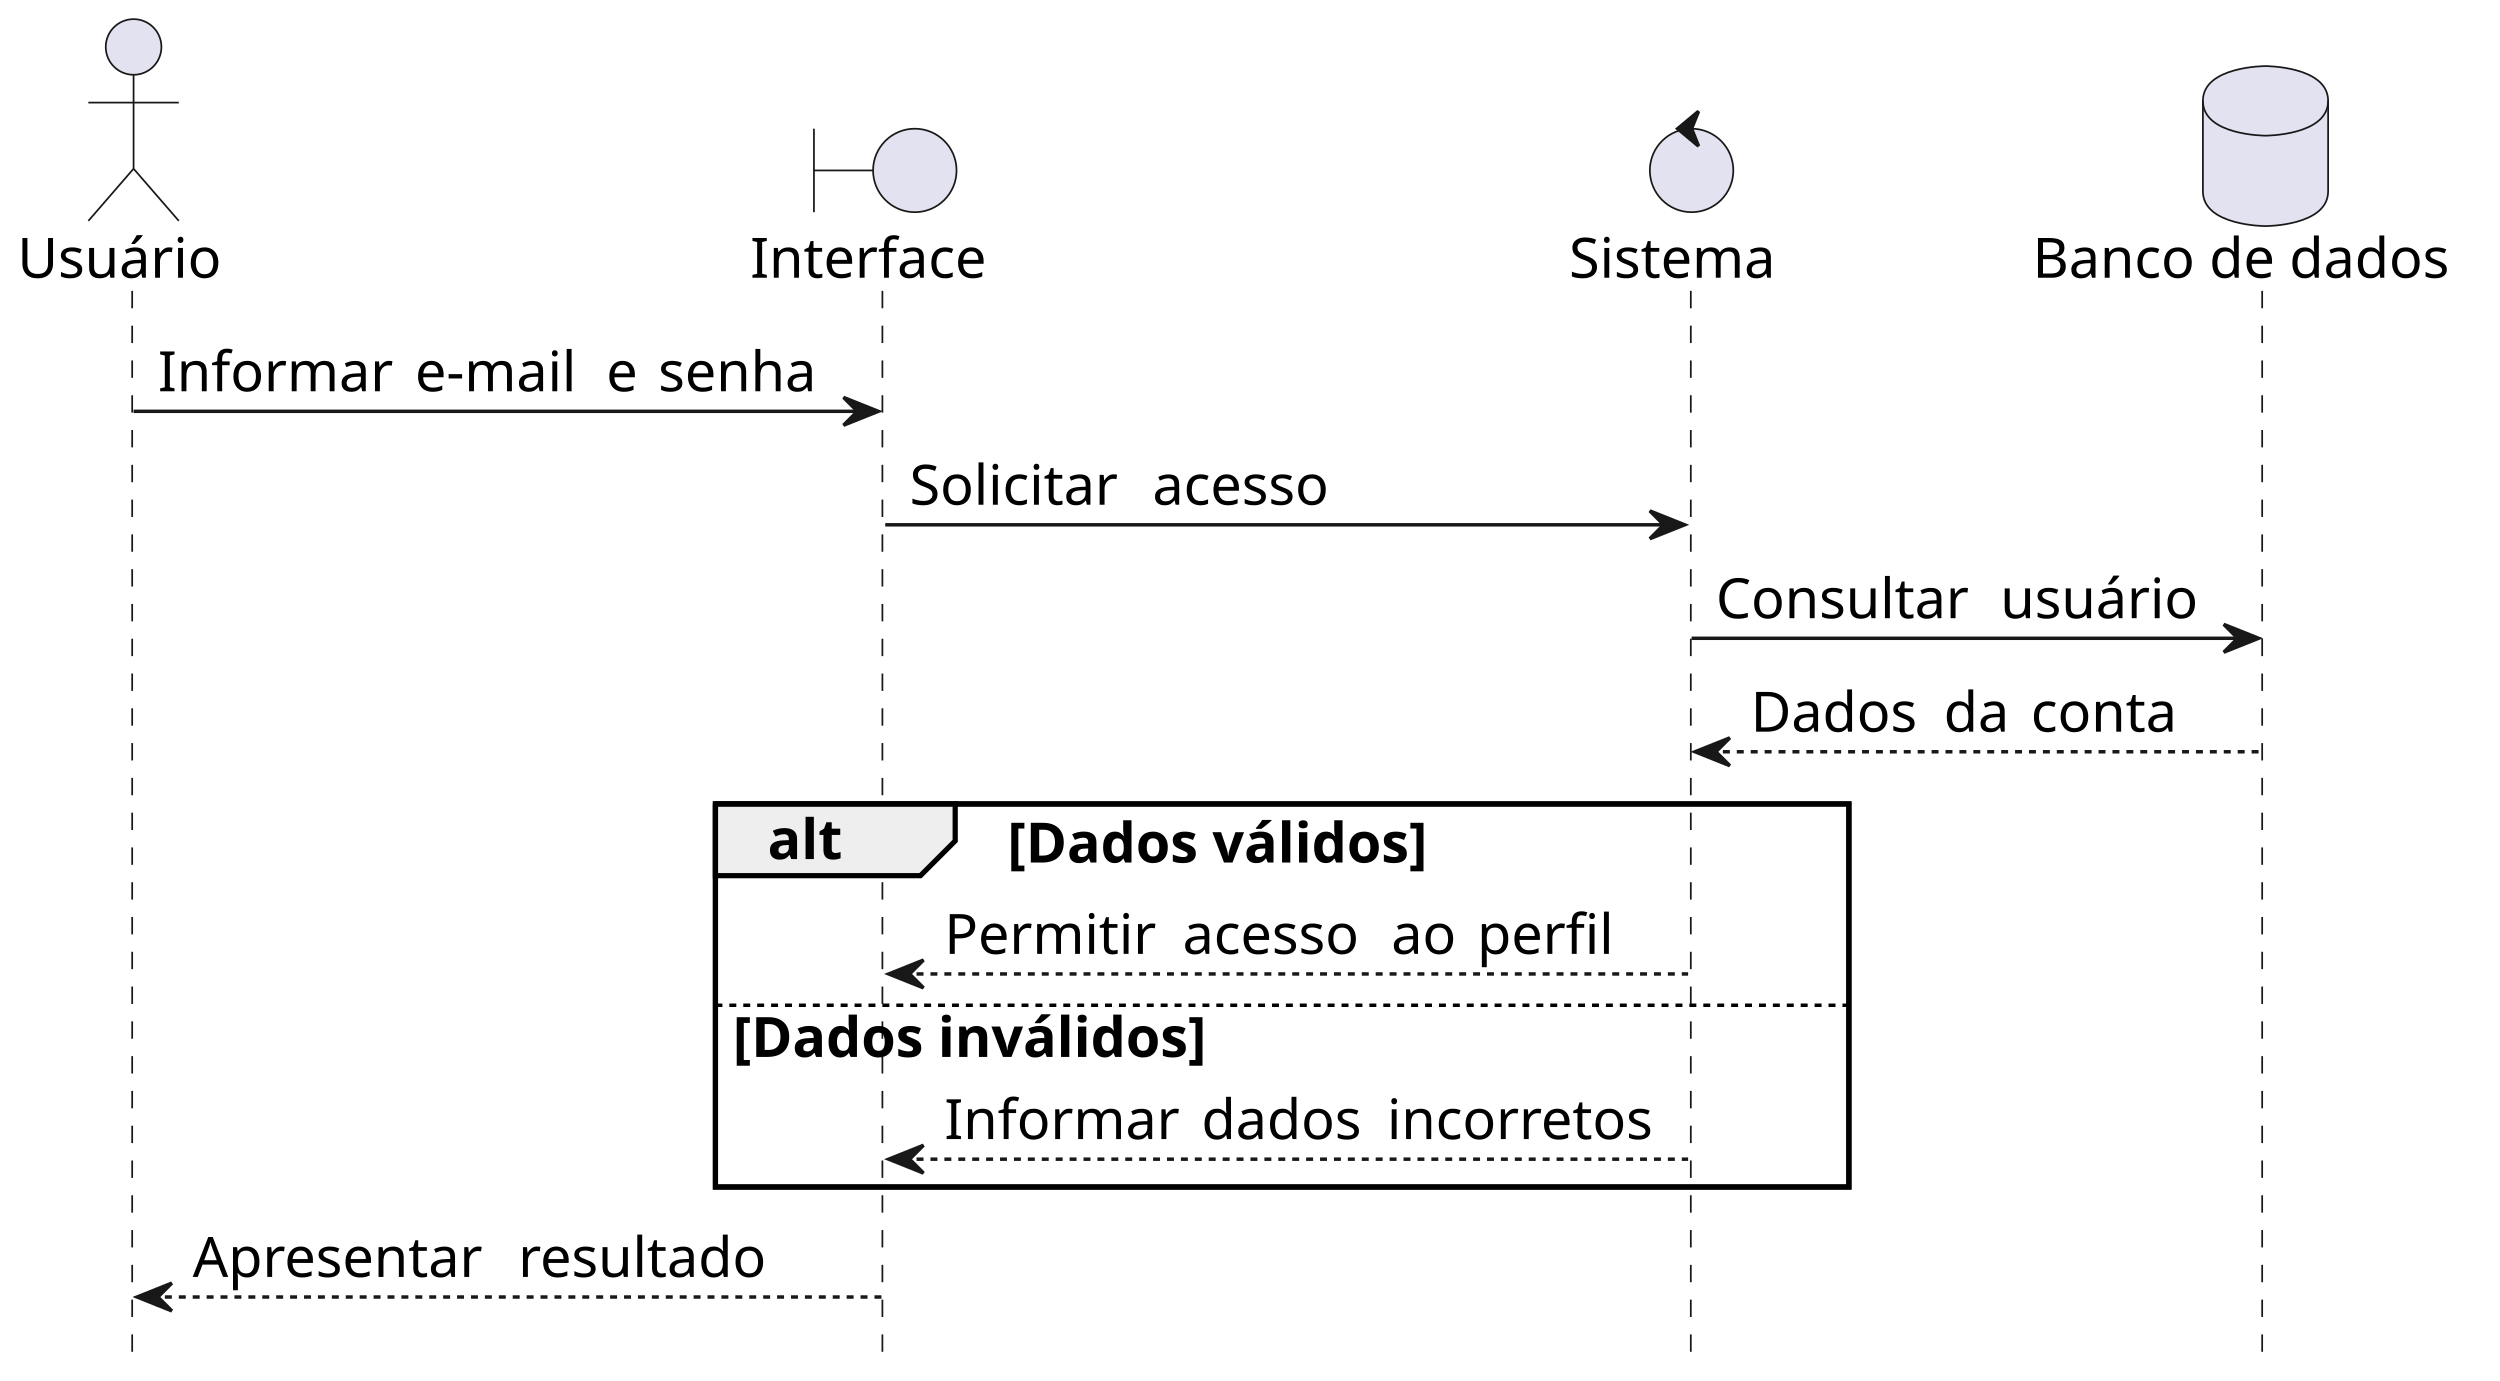
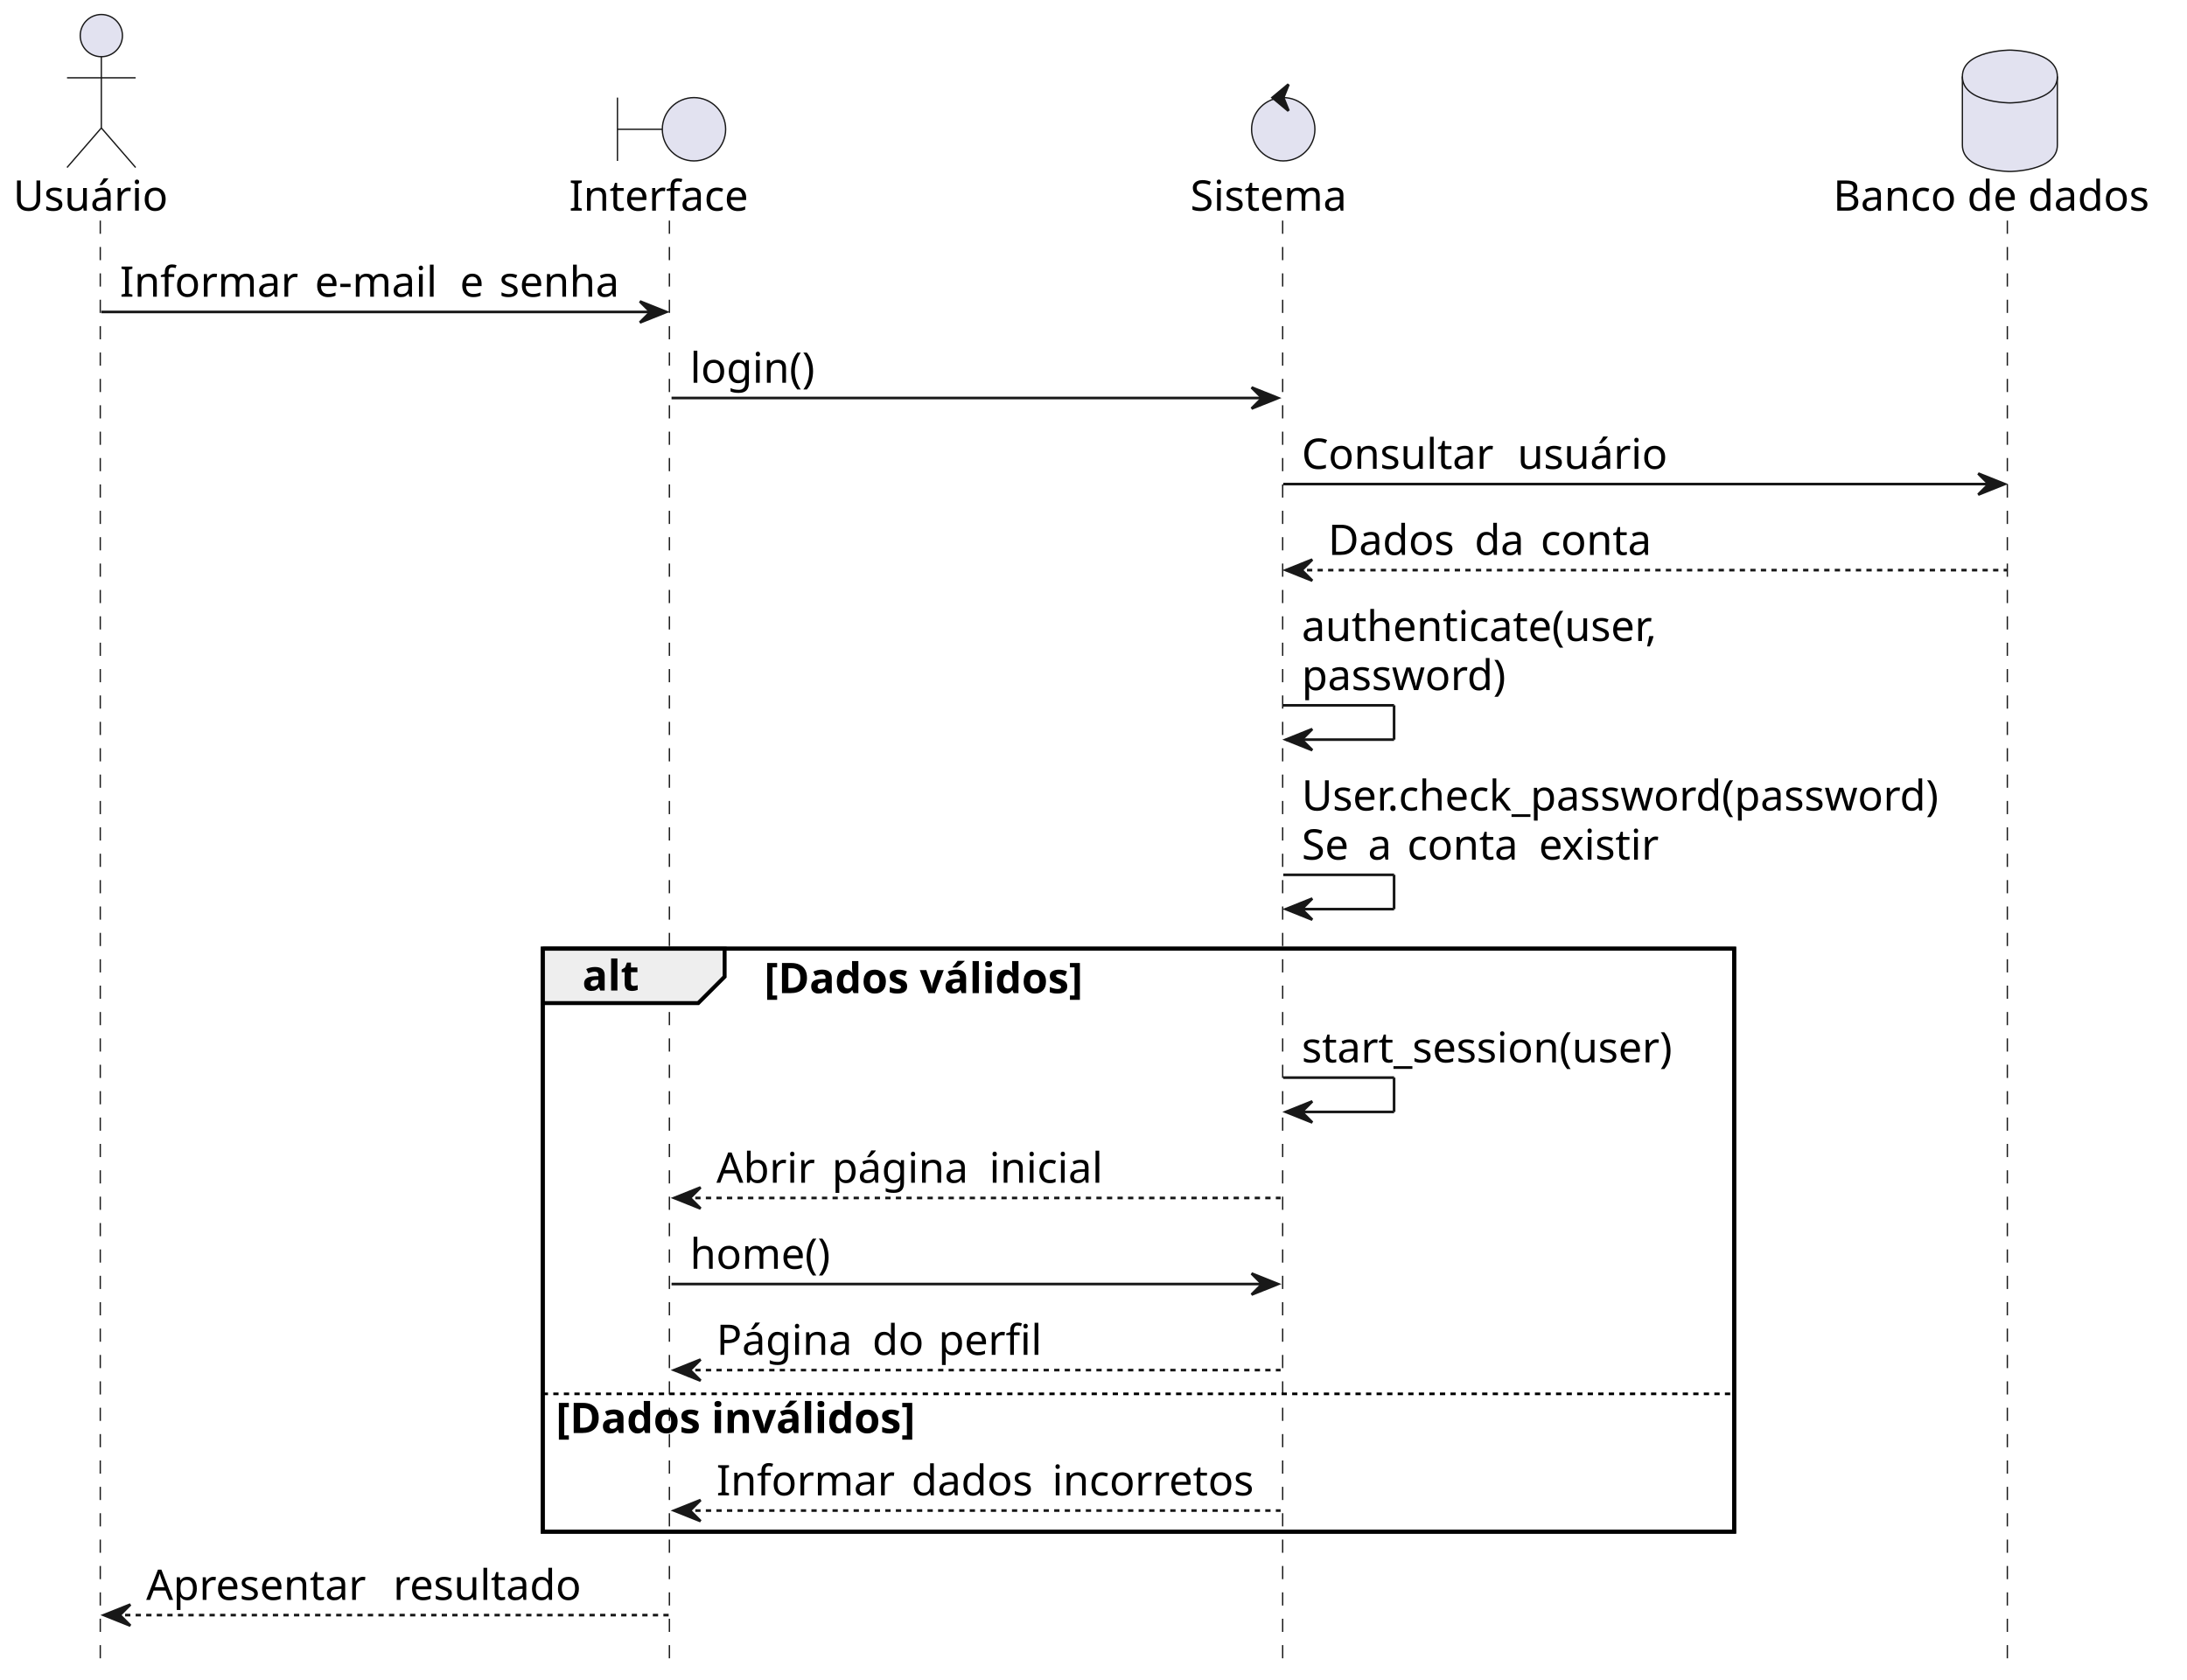
- <svg xmlns="http://www.w3.org/2000/svg" contentStyleType="text/css" data-diagram-type="SEQUENCE" height="1240.625px" preserveAspectRatio="none" style="width:2246px;height:1240px;background:#FFFFFF;" version="1.1" viewBox="0 0 2246 1240" width="2246.875px" zoomAndPan="magnify">
+ <svg xmlns="http://www.w3.org/2000/svg" contentStyleType="text/css" data-diagram-type="SEQUENCE" height="1990.625px" preserveAspectRatio="none" style="width:2590px;height:1990px;background:#FFFFFF;" version="1.1" viewBox="0 0 2590 1990" width="2590.625px" zoomAndPan="magnify">
  <defs />
  <g>
-     <rect fill="none" height="344.141" style="stroke:#000000;stroke-width:4.688;" width="1018.286" x="642.749" y="722.266" />
+     <rect fill="none" height="690.625" style="stroke:#000000;stroke-width:4.688;" width="1410.95" x="642.749" y="1123.828" />
    <g>
-       <rect fill="#000000" fill-opacity="0" height="960.156" width="25" x="107.507" y="261.328" />
-       <line style="stroke:#181818;stroke-width:1.562;stroke-dasharray:15.625,15.625;" x1="118.75" x2="118.75" y1="261.328" y2="1221.484" />
+       <rect fill="#000000" fill-opacity="0" height="1708.203" width="25" x="107.507" y="261.328" />
+       <line style="stroke:#181818;stroke-width:1.562;stroke-dasharray:15.625,15.625;" x1="118.75" x2="118.75" y1="261.328" y2="1969.531" />
    </g>
    <g>
-       <rect fill="#000000" fill-opacity="0" height="960.156" width="25" x="782.8" y="261.328" />
-       <line style="stroke:#181818;stroke-width:1.562;stroke-dasharray:15.625,15.625;" x1="792.749" x2="792.749" y1="261.328" y2="1221.484" />
+       <rect fill="#000000" fill-opacity="0" height="1708.203" width="25" x="782.8" y="261.328" />
+       <line style="stroke:#181818;stroke-width:1.562;stroke-dasharray:15.625,15.625;" x1="792.749" x2="792.749" y1="261.328" y2="1969.531" />
    </g>
    <g>
-       <rect fill="#000000" fill-opacity="0" height="960.156" width="25" x="1507.214" y="261.328" />
-       <line style="stroke:#181818;stroke-width:1.562;stroke-dasharray:15.625,15.625;" x1="1519.019" x2="1519.019" y1="261.328" y2="1221.484" />
+       <rect fill="#000000" fill-opacity="0" height="1708.203" width="25" x="1507.214" y="261.328" />
+       <line style="stroke:#181818;stroke-width:1.562;stroke-dasharray:15.625,15.625;" x1="1519.019" x2="1519.019" y1="261.328" y2="1969.531" />
    </g>
    <g>
-       <rect fill="#000000" fill-opacity="0" height="960.156" width="25" x="2022.839" y="261.328" />
-       <line style="stroke:#181818;stroke-width:1.562;stroke-dasharray:15.625,15.625;" x1="2032.336" x2="2032.336" y1="261.328" y2="1221.484" />
+       <rect fill="#000000" fill-opacity="0" height="1708.203" width="25" x="2367.737" y="261.328" />
+       <line style="stroke:#181818;stroke-width:1.562;stroke-dasharray:15.625,15.625;" x1="2377.234" x2="2377.234" y1="261.328" y2="1969.531" />
    </g>
    <g class="participant participant-head" data-participant="U">
      <text fill="#000000" font-family="sans-serif" font-size="50" lengthAdjust="spacing" textLength="190.015" x="15.625" y="249.536">Usuário</text>
      <ellipse cx="120.007" cy="42.188" fill="#E2E2F0" rx="25" ry="25" style="stroke:#181818;stroke-width:1.562;" />
      <path d="M120.007,67.188 L120.007,151.562 M79.382,92.188 L160.632,92.188 M120.007,151.562 L79.382,198.438 M120.007,151.562 L160.632,198.438" fill="none" style="stroke:#181818;stroke-width:1.562;" />
    </g>
    <g class="participant participant-head" data-participant="I">
      <text fill="#000000" font-family="sans-serif" font-size="50" lengthAdjust="spacing" textLength="223.852" x="673.999" y="249.536">Interface</text>
      <path d="M731.238,115.625 L731.238,190.625 M731.238,153.125 L784.363,153.125" fill="none" style="stroke:#181818;stroke-width:1.562;" />
      <ellipse cx="821.863" cy="153.125" fill="#E2E2F0" rx="37.5" ry="37.5" style="stroke:#181818;stroke-width:1.562;" />
    </g>
    <g class="participant participant-head" data-participant="S">
      <text fill="#000000" font-family="sans-serif" font-size="50" lengthAdjust="spacing" textLength="201.392" x="1409.644" y="249.536">Sistema</text>
      <ellipse cx="1519.714" cy="153.125" fill="#E2E2F0" rx="37.5" ry="37.5" style="stroke:#181818;stroke-width:1.562;" />
      <polygon fill="#181818" points="1507.214,115.625,1525.964,100,1519.714,115.625,1525.964,131.25,1507.214,115.625" style="stroke:#181818;stroke-width:3.125;" />
    </g>
    <g class="participant participant-head" data-participant="B">
-       <text fill="#000000" font-family="sans-serif" font-size="50" lengthAdjust="spacing" textLength="399.756" x="1826.086" y="249.536">Banco de dados</text>
-       <path d="M1979.089,90.625 C1979.089,59.375 2035.339,59.375 2035.339,59.375 C2035.339,59.375 2091.589,59.375 2091.589,90.625 L2091.589,171.875 C2091.589,203.125 2035.339,203.125 2035.339,203.125 C2035.339,203.125 1979.089,203.125 1979.089,171.875 L1979.089,90.625" fill="#E2E2F0" style="stroke:#181818;stroke-width:1.562;" />
-       <path d="M1979.089,90.625 C1979.089,121.875 2035.339,121.875 2035.339,121.875 C2035.339,121.875 2091.589,121.875 2091.589,90.625" fill="none" style="stroke:#181818;stroke-width:1.562;" />
+       <text fill="#000000" font-family="sans-serif" font-size="50" lengthAdjust="spacing" textLength="399.756" x="2170.984" y="249.536">Banco de dados</text>
+       <path d="M2323.987,90.625 C2323.987,59.375 2380.237,59.375 2380.237,59.375 C2380.237,59.375 2436.487,59.375 2436.487,90.625 L2436.487,171.875 C2436.487,203.125 2380.237,203.125 2380.237,203.125 C2380.237,203.125 2323.987,203.125 2323.987,171.875 L2323.987,90.625" fill="#E2E2F0" style="stroke:#181818;stroke-width:1.562;" />
+       <path d="M2323.987,90.625 C2323.987,121.875 2380.237,121.875 2380.237,121.875 C2380.237,121.875 2436.487,121.875 2436.487,90.625" fill="none" style="stroke:#181818;stroke-width:1.562;" />
    </g>
    <g class="message" data-participant-1="U" data-participant-2="I">
      <polygon fill="#181818" points="757.8,357.031,789.05,369.531,757.8,382.031,770.3,369.531" style="stroke:#181818;stroke-width:3.125;" />
      <line style="stroke:#181818;stroke-width:3.125;" x1="120.007" x2="776.55" y1="369.531" y2="369.531" />
      <text fill="#000000" font-family="sans-serif" font-size="50" lengthAdjust="spacing" textLength="215.088" x="141.882" y="351.489">Informar</text>
      <text fill="#000000" font-family="sans-serif" font-size="50" lengthAdjust="spacing" textLength="15.894" x="356.97" y="351.489"> </text>
      <text fill="#000000" font-family="sans-serif" font-size="50" lengthAdjust="spacing" textLength="155.933" x="372.864" y="351.489">e-mail</text>
      <text fill="#000000" font-family="sans-serif" font-size="50" lengthAdjust="spacing" textLength="15.894" x="528.796" y="351.489"> </text>
      <text fill="#000000" font-family="sans-serif" font-size="50" lengthAdjust="spacing" textLength="30.762" x="544.69" y="351.489">e</text>
      <text fill="#000000" font-family="sans-serif" font-size="50" lengthAdjust="spacing" textLength="15.894" x="575.452" y="351.489"> </text>
      <text fill="#000000" font-family="sans-serif" font-size="50" lengthAdjust="spacing" textLength="150.83" x="591.345" y="351.489">senha</text>
    </g>
    <g class="message" data-participant-1="I" data-participant-2="S">
      <polygon fill="#181818" points="1482.214,458.984,1513.464,471.484,1482.214,483.984,1494.714,471.484" style="stroke:#181818;stroke-width:3.125;" />
      <line style="stroke:#181818;stroke-width:3.125;" x1="795.3" x2="1500.964" y1="471.484" y2="471.484" />
-       <text fill="#000000" font-family="sans-serif" font-size="50" lengthAdjust="spacing" textLength="202.295" x="817.175" y="453.442">Solicitar</text>
-       <text fill="#000000" font-family="sans-serif" font-size="50" lengthAdjust="spacing" textLength="15.894" x="1019.47" y="453.442"> </text>
-       <text fill="#000000" font-family="sans-serif" font-size="50" lengthAdjust="spacing" textLength="171.582" x="1035.364" y="453.442">acesso</text>
+       <text fill="#000000" font-family="sans-serif" font-size="50" lengthAdjust="spacing" textLength="160.815" x="817.175" y="453.442">login()</text>
    </g>
    <g class="message" data-participant-1="S" data-participant-2="B">
-       <polygon fill="#181818" points="1997.839,560.938,2029.089,573.438,1997.839,585.938,2010.339,573.438" style="stroke:#181818;stroke-width:3.125;" />
-       <line style="stroke:#181818;stroke-width:3.125;" x1="1519.714" x2="2016.589" y1="573.438" y2="573.438" />
+       <polygon fill="#181818" points="2342.737,560.938,2373.987,573.438,2342.737,585.938,2355.237,573.438" style="stroke:#181818;stroke-width:3.125;" />
+       <line style="stroke:#181818;stroke-width:3.125;" x1="1519.714" x2="2361.487" y1="573.438" y2="573.438" />
      <text fill="#000000" font-family="sans-serif" font-size="50" lengthAdjust="spacing" textLength="239.624" x="1541.589" y="555.395">Consultar</text>
      <text fill="#000000" font-family="sans-serif" font-size="50" lengthAdjust="spacing" textLength="15.894" x="1781.213" y="555.395"> </text>
      <text fill="#000000" font-family="sans-serif" font-size="50" lengthAdjust="spacing" textLength="185.107" x="1797.107" y="555.395">usuário</text>
    </g>
    <g class="message" data-participant-1="B" data-participant-2="S">
      <polygon fill="#181818" points="1554.089,662.891,1522.839,675.391,1554.089,687.891,1541.589,675.391" style="stroke:#181818;stroke-width:3.125;" />
-       <line style="stroke:#181818;stroke-width:3.125;stroke-dasharray:6.25,6.25;" x1="1535.339" x2="2032.214" y1="675.391" y2="675.391" />
+       <line style="stroke:#181818;stroke-width:3.125;stroke-dasharray:6.25,6.25;" x1="1535.339" x2="2377.112" y1="675.391" y2="675.391" />
      <text fill="#000000" font-family="sans-serif" font-size="50" lengthAdjust="spacing" textLength="157.519" x="1572.839" y="657.349">Dados</text>
      <text fill="#000000" font-family="sans-serif" font-size="50" lengthAdjust="spacing" textLength="15.894" x="1730.359" y="657.349"> </text>
      <text fill="#000000" font-family="sans-serif" font-size="50" lengthAdjust="spacing" textLength="62.378" x="1746.252" y="657.349">da</text>
      <text fill="#000000" font-family="sans-serif" font-size="50" lengthAdjust="spacing" textLength="15.894" x="1808.63" y="657.349"> </text>
      <text fill="#000000" font-family="sans-serif" font-size="50" lengthAdjust="spacing" textLength="140.015" x="1824.524" y="657.349">conta</text>
    </g>
-     <path d="M642.749,722.266 L858.154,722.266 L858.154,755.469 L826.904,786.719 L642.749,786.719 L642.749,722.266" fill="#EEEEEE" style="stroke:#000000;stroke-width:4.688;" />
-     <rect fill="none" height="344.141" style="stroke:#000000;stroke-width:4.688;" width="1018.286" x="642.749" y="722.266" />
-     <text fill="#000000" font-family="sans-serif" font-size="50" font-weight="bold" lengthAdjust="spacing" textLength="74.78" x="689.624" y="771.802">alt</text>
-     <text fill="#000000" font-family="sans-serif" font-size="50" font-weight="bold" lengthAdjust="spacing" textLength="438.769" x="905.029" y="774.927">[Dados válidos]</text>
+     <g class="message" data-participant-1="S" data-participant-2="S">
+       <line style="stroke:#181818;stroke-width:3.125;" x1="1519.714" x2="1650.964" y1="835.547" y2="835.547" />
+       <line style="stroke:#181818;stroke-width:3.125;" x1="1650.964" x2="1650.964" y1="835.547" y2="876.172" />
+       <line style="stroke:#181818;stroke-width:3.125;" x1="1522.839" x2="1650.964" y1="876.172" y2="876.172" />
+       <polygon fill="#181818" points="1554.089,863.672,1522.839,876.172,1554.089,888.672,1541.589,876.172" style="stroke:#181818;stroke-width:3.125;" />
+       <text fill="#000000" font-family="sans-serif" font-size="50" lengthAdjust="spacing" textLength="462.524" x="1541.589" y="759.302">authenticate(user,</text>
+       <text fill="#000000" font-family="sans-serif" font-size="50" lengthAdjust="spacing" textLength="257.764" x="1541.589" y="817.505">password)</text>
+     </g>
+     <g class="message" data-participant-1="S" data-participant-2="S">
+       <line style="stroke:#181818;stroke-width:3.125;" x1="1519.714" x2="1650.964" y1="1036.328" y2="1036.328" />
+       <line style="stroke:#181818;stroke-width:3.125;" x1="1650.964" x2="1650.964" y1="1036.328" y2="1076.953" />
+       <line style="stroke:#181818;stroke-width:3.125;" x1="1522.839" x2="1650.964" y1="1076.953" y2="1076.953" />
+       <polygon fill="#181818" points="1554.089,1064.453,1522.839,1076.953,1554.089,1089.453,1541.589,1076.953" style="stroke:#181818;stroke-width:3.125;" />
+       <text fill="#000000" font-family="sans-serif" font-size="50" lengthAdjust="spacing" textLength="816.773" x="1541.589" y="960.083">User.check_password(password)</text>
+       <text fill="#000000" font-family="sans-serif" font-size="50" lengthAdjust="spacing" textLength="62.5" x="1541.589" y="1018.286">Se</text>
+       <text fill="#000000" font-family="sans-serif" font-size="50" lengthAdjust="spacing" textLength="15.894" x="1604.089" y="1018.286"> </text>
+       <text fill="#000000" font-family="sans-serif" font-size="50" lengthAdjust="spacing" textLength="30.64" x="1619.983" y="1018.286">a</text>
+       <text fill="#000000" font-family="sans-serif" font-size="50" lengthAdjust="spacing" textLength="15.894" x="1650.623" y="1018.286"> </text>
+       <text fill="#000000" font-family="sans-serif" font-size="50" lengthAdjust="spacing" textLength="140.015" x="1666.516" y="1018.286">conta</text>
+       <text fill="#000000" font-family="sans-serif" font-size="50" lengthAdjust="spacing" textLength="15.894" x="1806.531" y="1018.286"> </text>
+       <text fill="#000000" font-family="sans-serif" font-size="50" lengthAdjust="spacing" textLength="154.346" x="1822.424" y="1018.286">existir</text>
+     </g>
+     <path d="M642.749,1123.828 L858.154,1123.828 L858.154,1157.031 L826.904,1188.281 L642.749,1188.281 L642.749,1123.828" fill="#EEEEEE" style="stroke:#000000;stroke-width:4.688;" />
+     <rect fill="none" height="690.625" style="stroke:#000000;stroke-width:4.688;" width="1410.95" x="642.749" y="1123.828" />
+     <text fill="#000000" font-family="sans-serif" font-size="50" font-weight="bold" lengthAdjust="spacing" textLength="74.78" x="689.624" y="1173.364">alt</text>
+     <text fill="#000000" font-family="sans-serif" font-size="50" font-weight="bold" lengthAdjust="spacing" textLength="438.769" x="905.029" y="1176.489">[Dados válidos]</text>
+     <g class="message" data-participant-1="S" data-participant-2="S">
+       <line style="stroke:#181818;stroke-width:3.125;" x1="1519.714" x2="1650.964" y1="1276.562" y2="1276.562" />
+       <line style="stroke:#181818;stroke-width:3.125;" x1="1650.964" x2="1650.964" y1="1276.562" y2="1317.188" />
+       <line style="stroke:#181818;stroke-width:3.125;" x1="1522.839" x2="1650.964" y1="1317.188" y2="1317.188" />
+       <polygon fill="#181818" points="1554.089,1304.688,1522.839,1317.188,1554.089,1329.688,1541.589,1317.188" style="stroke:#181818;stroke-width:3.125;" />
+       <text fill="#000000" font-family="sans-serif" font-size="50" lengthAdjust="spacing" textLength="474.609" x="1541.589" y="1258.521">start_session(user)</text>
+     </g>
    <g class="message" data-participant-1="S" data-participant-2="I">
-       <polygon fill="#181818" points="829.675,862.5,798.425,875,829.675,887.5,817.175,875" style="stroke:#181818;stroke-width:3.125;" />
-       <line style="stroke:#181818;stroke-width:3.125;stroke-dasharray:6.25,6.25;" x1="810.925" x2="1516.589" y1="875" y2="875" />
-       <text fill="#000000" font-family="sans-serif" font-size="50" lengthAdjust="spacing" textLength="198.12" x="848.425" y="856.958">Permitir</text>
-       <text fill="#000000" font-family="sans-serif" font-size="50" lengthAdjust="spacing" textLength="15.894" x="1046.545" y="856.958"> </text>
-       <text fill="#000000" font-family="sans-serif" font-size="50" lengthAdjust="spacing" textLength="171.582" x="1062.439" y="856.958">acesso</text>
-       <text fill="#000000" font-family="sans-serif" font-size="50" lengthAdjust="spacing" textLength="15.894" x="1234.021" y="856.958"> </text>
-       <text fill="#000000" font-family="sans-serif" font-size="50" lengthAdjust="spacing" textLength="61.23" x="1249.915" y="856.958">ao</text>
-       <text fill="#000000" font-family="sans-serif" font-size="50" lengthAdjust="spacing" textLength="15.894" x="1311.145" y="856.958"> </text>
-       <text fill="#000000" font-family="sans-serif" font-size="50" lengthAdjust="spacing" textLength="128.442" x="1327.039" y="856.958">perfil</text>
+       <polygon fill="#181818" points="829.675,1406.641,798.425,1419.141,829.675,1431.641,817.175,1419.141" style="stroke:#181818;stroke-width:3.125;" />
+       <line style="stroke:#181818;stroke-width:3.125;stroke-dasharray:6.25,6.25;" x1="810.925" x2="1516.589" y1="1419.141" y2="1419.141" />
+       <text fill="#000000" font-family="sans-serif" font-size="50" lengthAdjust="spacing" textLength="120.947" x="848.425" y="1401.099">Abrir</text>
+       <text fill="#000000" font-family="sans-serif" font-size="50" lengthAdjust="spacing" textLength="15.894" x="969.373" y="1401.099"> </text>
+       <text fill="#000000" font-family="sans-serif" font-size="50" lengthAdjust="spacing" textLength="170.337" x="985.266" y="1401.099">página</text>
+       <text fill="#000000" font-family="sans-serif" font-size="50" lengthAdjust="spacing" textLength="15.894" x="1155.603" y="1401.099"> </text>
+       <text fill="#000000" font-family="sans-serif" font-size="50" lengthAdjust="spacing" textLength="145.386" x="1171.497" y="1401.099">inicial</text>
    </g>
-     <line style="stroke:#000000;stroke-width:3.125;stroke-dasharray:6.25,6.25;" x1="642.749" x2="1661.035" y1="903.125" y2="903.125" />
-     <text fill="#000000" font-family="sans-serif" font-size="50" font-weight="bold" lengthAdjust="spacing" textLength="491.504" x="658.374" y="949.536">[Dados inválidos]</text>
+     <g class="message" data-participant-1="I" data-participant-2="S">
+       <polygon fill="#181818" points="1482.214,1508.594,1513.464,1521.094,1482.214,1533.594,1494.714,1521.094" style="stroke:#181818;stroke-width:3.125;" />
+       <line style="stroke:#181818;stroke-width:3.125;" x1="795.3" x2="1500.964" y1="1521.094" y2="1521.094" />
+       <text fill="#000000" font-family="sans-serif" font-size="50" lengthAdjust="spacing" textLength="180.762" x="817.175" y="1503.052">home()</text>
+     </g>
    <g class="message" data-participant-1="S" data-participant-2="I">
-       <polygon fill="#181818" points="829.675,1028.906,798.425,1041.406,829.675,1053.906,817.175,1041.406" style="stroke:#181818;stroke-width:3.125;" />
-       <line style="stroke:#181818;stroke-width:3.125;stroke-dasharray:6.25,6.25;" x1="810.925" x2="1516.589" y1="1041.406" y2="1041.406" />
-       <text fill="#000000" font-family="sans-serif" font-size="50" lengthAdjust="spacing" textLength="215.088" x="848.425" y="1023.364">Informar</text>
-       <text fill="#000000" font-family="sans-serif" font-size="50" lengthAdjust="spacing" textLength="15.894" x="1063.513" y="1023.364"> </text>
-       <text fill="#000000" font-family="sans-serif" font-size="50" lengthAdjust="spacing" textLength="150.757" x="1079.407" y="1023.364">dados</text>
-       <text fill="#000000" font-family="sans-serif" font-size="50" lengthAdjust="spacing" textLength="15.894" x="1230.164" y="1023.364"> </text>
-       <text fill="#000000" font-family="sans-serif" font-size="50" lengthAdjust="spacing" textLength="251.782" x="1246.057" y="1023.364">incorretos</text>
+       <polygon fill="#181818" points="829.675,1610.547,798.425,1623.047,829.675,1635.547,817.175,1623.047" style="stroke:#181818;stroke-width:3.125;" />
+       <line style="stroke:#181818;stroke-width:3.125;stroke-dasharray:6.25,6.25;" x1="810.925" x2="1516.589" y1="1623.047" y2="1623.047" />
+       <text fill="#000000" font-family="sans-serif" font-size="50" lengthAdjust="spacing" textLength="168.75" x="848.425" y="1605.005">Página</text>
+       <text fill="#000000" font-family="sans-serif" font-size="50" lengthAdjust="spacing" textLength="15.894" x="1017.175" y="1605.005"> </text>
+       <text fill="#000000" font-family="sans-serif" font-size="50" lengthAdjust="spacing" textLength="62.329" x="1033.069" y="1605.005">do</text>
+       <text fill="#000000" font-family="sans-serif" font-size="50" lengthAdjust="spacing" textLength="15.894" x="1095.398" y="1605.005"> </text>
+       <text fill="#000000" font-family="sans-serif" font-size="50" lengthAdjust="spacing" textLength="128.442" x="1111.292" y="1605.005">perfil</text>
+     </g>
+     <line style="stroke:#000000;stroke-width:3.125;stroke-dasharray:6.25,6.25;" x1="642.749" x2="2053.699" y1="1651.172" y2="1651.172" />
+     <text fill="#000000" font-family="sans-serif" font-size="50" font-weight="bold" lengthAdjust="spacing" textLength="491.504" x="658.374" y="1697.583">[Dados inválidos]</text>
+     <g class="message" data-participant-1="S" data-participant-2="I">
+       <polygon fill="#181818" points="829.675,1776.953,798.425,1789.453,829.675,1801.953,817.175,1789.453" style="stroke:#181818;stroke-width:3.125;" />
+       <line style="stroke:#181818;stroke-width:3.125;stroke-dasharray:6.25,6.25;" x1="810.925" x2="1516.589" y1="1789.453" y2="1789.453" />
+       <text fill="#000000" font-family="sans-serif" font-size="50" lengthAdjust="spacing" textLength="215.088" x="848.425" y="1771.411">Informar</text>
+       <text fill="#000000" font-family="sans-serif" font-size="50" lengthAdjust="spacing" textLength="15.894" x="1063.513" y="1771.411"> </text>
+       <text fill="#000000" font-family="sans-serif" font-size="50" lengthAdjust="spacing" textLength="150.757" x="1079.407" y="1771.411">dados</text>
+       <text fill="#000000" font-family="sans-serif" font-size="50" lengthAdjust="spacing" textLength="15.894" x="1230.164" y="1771.411"> </text>
+       <text fill="#000000" font-family="sans-serif" font-size="50" lengthAdjust="spacing" textLength="251.782" x="1246.057" y="1771.411">incorretos</text>
    </g>
    <g class="message" data-participant-1="I" data-participant-2="U">
-       <polygon fill="#181818" points="154.382,1152.734,123.132,1165.234,154.382,1177.734,141.882,1165.234" style="stroke:#181818;stroke-width:3.125;" />
-       <line style="stroke:#181818;stroke-width:3.125;stroke-dasharray:6.25,6.25;" x1="135.632" x2="792.175" y1="1165.234" y2="1165.234" />
-       <text fill="#000000" font-family="sans-serif" font-size="50" lengthAdjust="spacing" textLength="276.562" x="173.132" y="1147.192">Apresentar</text>
-       <text fill="#000000" font-family="sans-serif" font-size="50" lengthAdjust="spacing" textLength="15.894" x="449.695" y="1147.192"> </text>
-       <text fill="#000000" font-family="sans-serif" font-size="50" lengthAdjust="spacing" textLength="235.523" x="465.588" y="1147.192">resultado</text>
+       <polygon fill="#181818" points="154.382,1900.781,123.132,1913.281,154.382,1925.781,141.882,1913.281" style="stroke:#181818;stroke-width:3.125;" />
+       <line style="stroke:#181818;stroke-width:3.125;stroke-dasharray:6.25,6.25;" x1="135.632" x2="792.175" y1="1913.281" y2="1913.281" />
+       <text fill="#000000" font-family="sans-serif" font-size="50" lengthAdjust="spacing" textLength="276.562" x="173.132" y="1895.239">Apresentar</text>
+       <text fill="#000000" font-family="sans-serif" font-size="50" lengthAdjust="spacing" textLength="15.894" x="449.695" y="1895.239"> </text>
+       <text fill="#000000" font-family="sans-serif" font-size="50" lengthAdjust="spacing" textLength="235.523" x="465.588" y="1895.239">resultado</text>
    </g>
  </g>
</svg>
